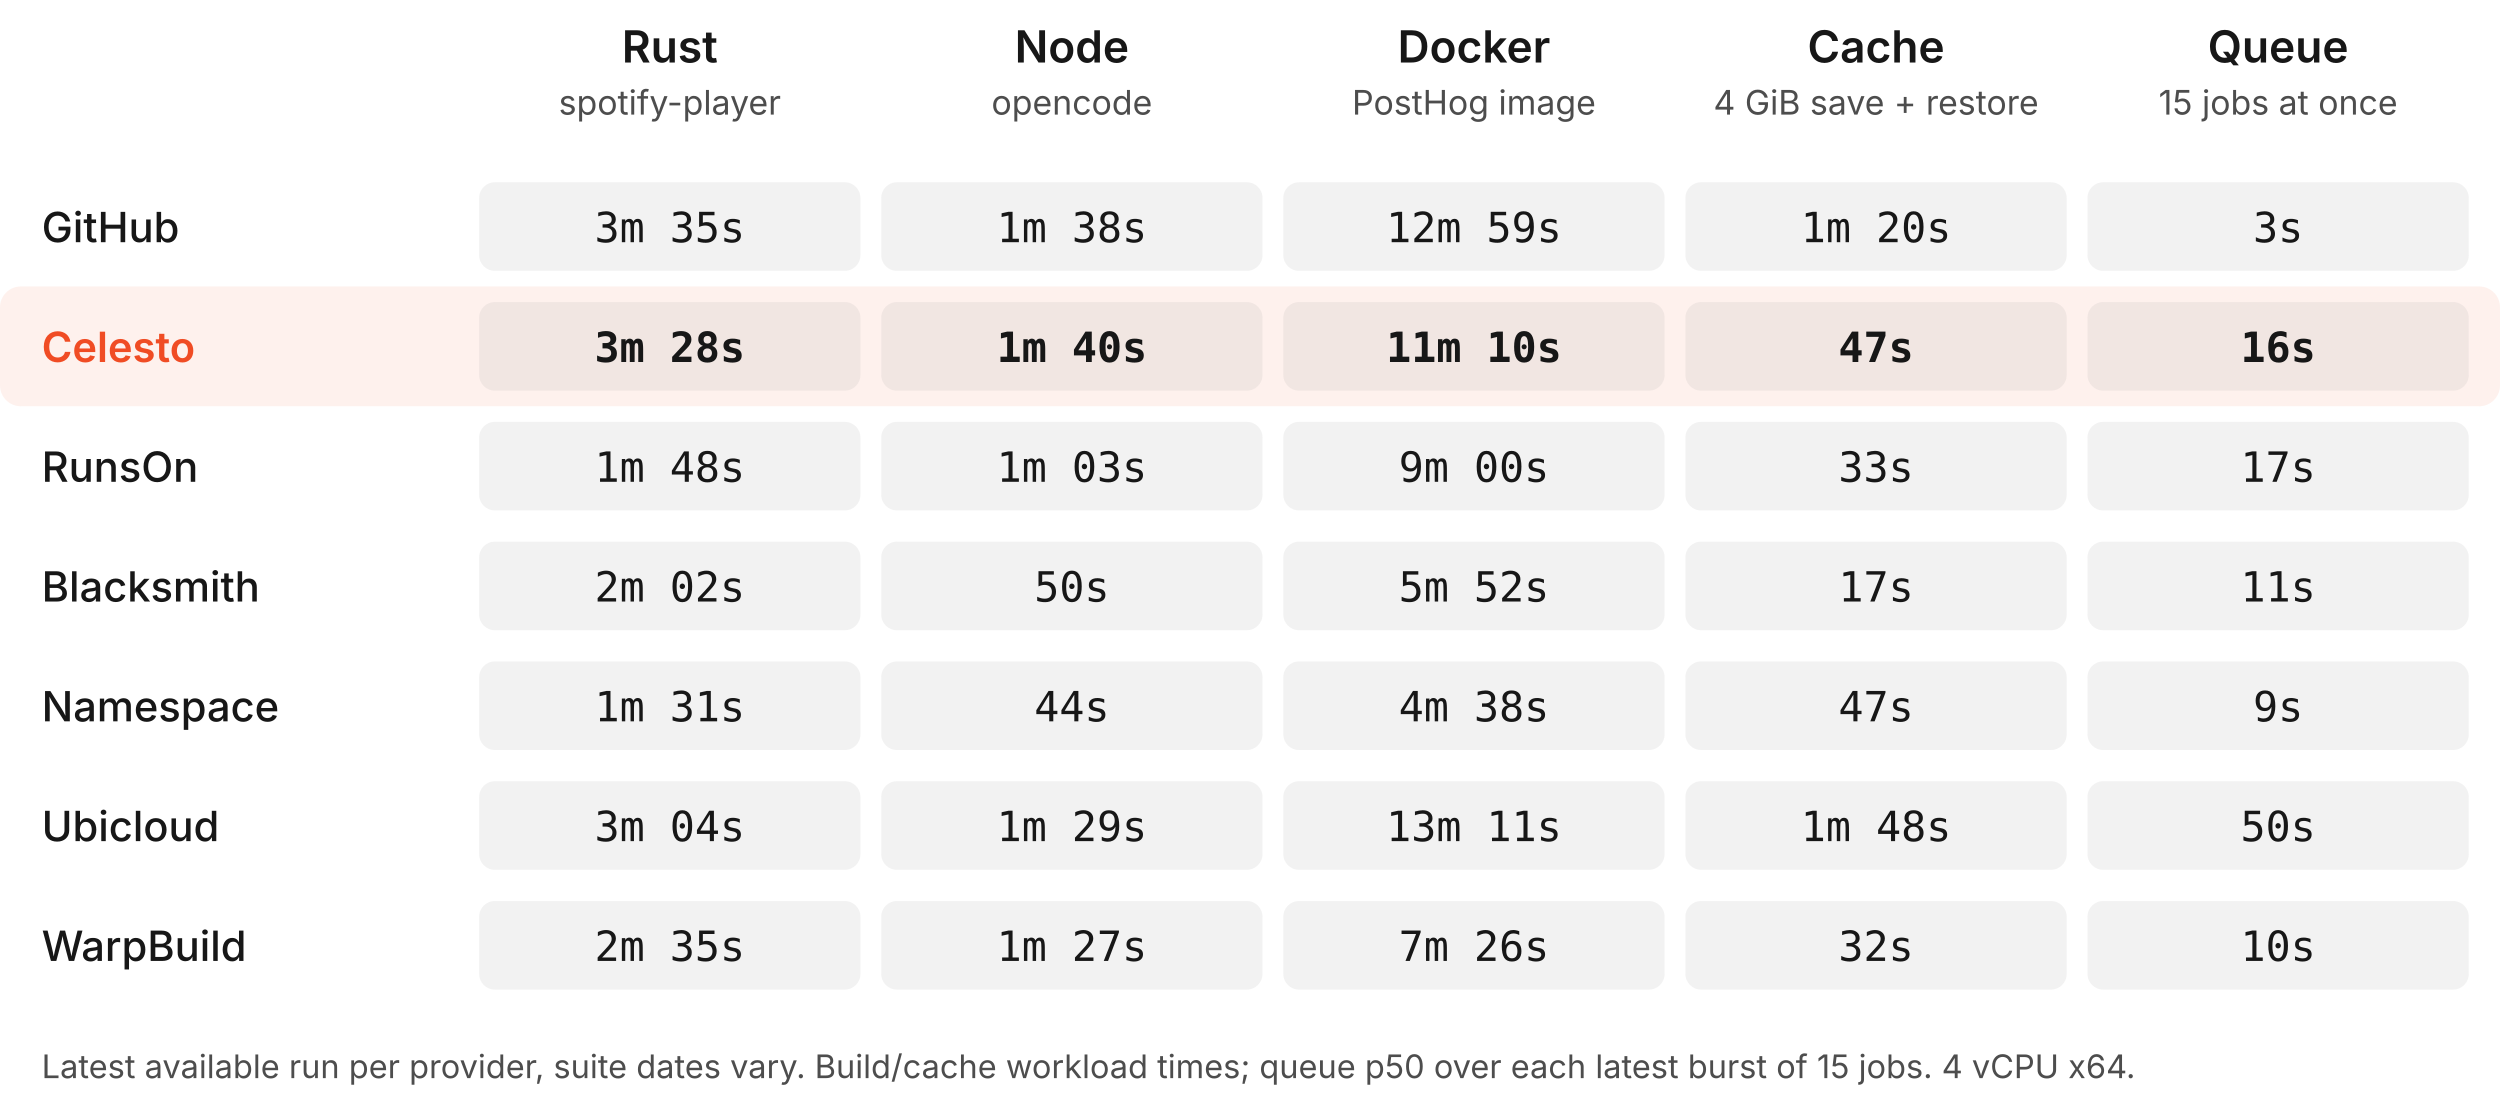
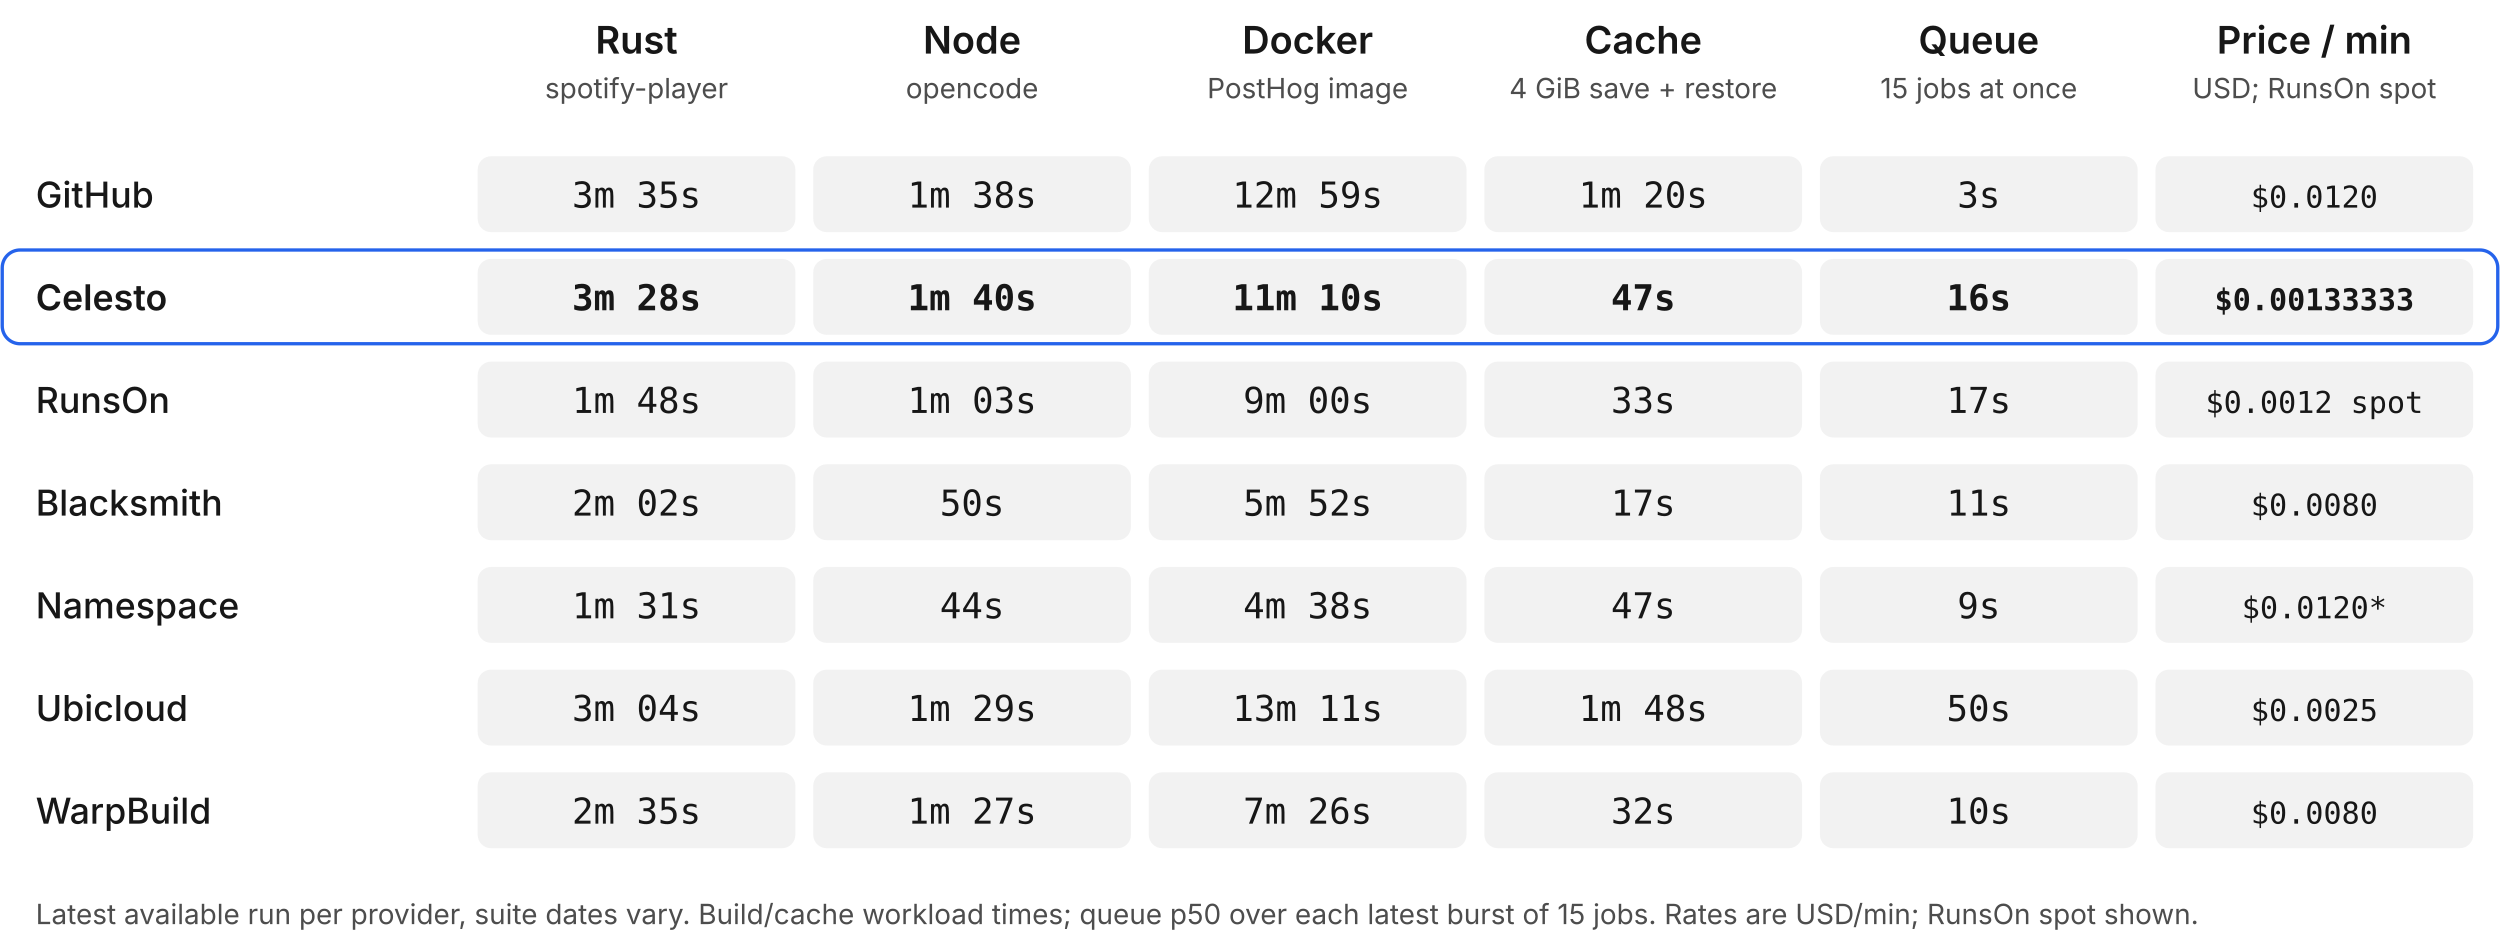
- <svg xmlns="http://www.w3.org/2000/svg" viewBox="0 0 960 424" font-family="Geist,Inter,-apple-system,BlinkMacSystemFont,Segoe UI,sans-serif">
-   <style>.t{fill:#171717}.m{fill:#4d4d4d}.hl{fill:#F04C24;fill-opacity:.08}.n{fill:#8f8f8f;fill-opacity:.12}</style>
-   <text x="257.2" y="24" text-anchor="middle" font-size="17" font-weight="600" class="t">Rust</text>
-   <text x="257.2" y="44" text-anchor="middle" font-size="13" class="m">spotify-player</text>
-   <text x="411.6" y="24" text-anchor="middle" font-size="17" font-weight="600" class="t">Node</text>
-   <text x="411.6" y="44" text-anchor="middle" font-size="13" class="m">opencode</text>
-   <text x="566" y="24" text-anchor="middle" font-size="17" font-weight="600" class="t">Docker</text>
-   <text x="566" y="44" text-anchor="middle" font-size="13" class="m">PostHog image</text>
-   <text x="720.4" y="24" text-anchor="middle" font-size="17" font-weight="600" class="t">Cache</text>
-   <text x="720.4" y="44" text-anchor="middle" font-size="13" class="m">4 GiB save + restore</text>
-   <text x="874.8" y="24" text-anchor="middle" font-size="17" font-weight="600" class="t">Queue</text>
-   <text x="874.8" y="44" text-anchor="middle" font-size="13" class="m">15 jobs at once</text>
+ <svg xmlns="http://www.w3.org/2000/svg" viewBox="0 0 1120 424" font-family="Geist,Inter,-apple-system,BlinkMacSystemFont,Segoe UI,sans-serif">
+   <style>.t{fill:#171717}.m{fill:#4d4d4d}.n{fill:#8f8f8f;fill-opacity:.12}</style>
+   <text x="285.167" y="24" text-anchor="middle" font-size="17" font-weight="600" class="t">Rust</text>
+   <text x="285.167" y="44" text-anchor="middle" font-size="12.5" class="m">spotify-player</text>
+   <text x="435.5" y="24" text-anchor="middle" font-size="17" font-weight="600" class="t">Node</text>
+   <text x="435.5" y="44" text-anchor="middle" font-size="12.5" class="m">opencode</text>
+   <text x="585.833" y="24" text-anchor="middle" font-size="17" font-weight="600" class="t">Docker</text>
+   <text x="585.833" y="44" text-anchor="middle" font-size="12.5" class="m">PostHog image</text>
+   <text x="736.167" y="24" text-anchor="middle" font-size="17" font-weight="600" class="t">Cache</text>
+   <text x="736.167" y="44" text-anchor="middle" font-size="12.5" class="m">4 GiB save + restore</text>
+   <text x="886.5" y="24" text-anchor="middle" font-size="17" font-weight="600" class="t">Queue</text>
+   <text x="886.5" y="44" text-anchor="middle" font-size="12.5" class="m">15 jobs at once</text>
+   <text x="1036.833" y="24" text-anchor="middle" font-size="17" font-weight="600" class="t">Price / min</text>
+   <text x="1036.833" y="44" text-anchor="middle" font-size="12.5" class="m">USD; RunsOn spot</text>
  <text x="16" y="93" font-size="16" font-weight="500" class="t">GitHub</text>
-   <rect x="184" y="70" width="146.4" height="34" rx="6" class="n" />
-   <text x="257.2" y="93" text-anchor="middle" font-size="16" font-weight="400" font-family="Geist Mono,SFMono-Regular,Menlo,Consolas,monospace" class="t">3m 35s</text>
-   <rect x="338.4" y="70" width="146.4" height="34" rx="6" class="n" />
-   <text x="411.6" y="93" text-anchor="middle" font-size="16" font-weight="400" font-family="Geist Mono,SFMono-Regular,Menlo,Consolas,monospace" class="t">1m 38s</text>
-   <rect x="492.8" y="70" width="146.4" height="34" rx="6" class="n" />
-   <text x="566" y="93" text-anchor="middle" font-size="16" font-weight="400" font-family="Geist Mono,SFMono-Regular,Menlo,Consolas,monospace" class="t">12m 59s</text>
-   <rect x="647.2" y="70" width="146.4" height="34" rx="6" class="n" />
-   <text x="720.4" y="93" text-anchor="middle" font-size="16" font-weight="400" font-family="Geist Mono,SFMono-Regular,Menlo,Consolas,monospace" class="t">1m 20s</text>
-   <rect x="801.6" y="70" width="146.4" height="34" rx="6" class="n" />
-   <text x="874.8" y="93" text-anchor="middle" font-size="16" font-weight="400" font-family="Geist Mono,SFMono-Regular,Menlo,Consolas,monospace" class="t">3s</text>
-   <rect x="0" y="110" width="960" height="46" rx="8" class="hl" />
-   <text x="16" y="139" font-size="16" font-weight="600" fill="#F04C24">Celesto</text>
-   <rect x="184" y="116" width="146.4" height="34" rx="6" class="n" />
-   <text x="257.2" y="139" text-anchor="middle" font-size="16" font-weight="600" font-family="Geist Mono,SFMono-Regular,Menlo,Consolas,monospace" class="t">3m 28s</text>
-   <rect x="338.4" y="116" width="146.4" height="34" rx="6" class="n" />
-   <text x="411.6" y="139" text-anchor="middle" font-size="16" font-weight="600" font-family="Geist Mono,SFMono-Regular,Menlo,Consolas,monospace" class="t">1m 40s</text>
-   <rect x="492.8" y="116" width="146.4" height="34" rx="6" class="n" />
-   <text x="566" y="139" text-anchor="middle" font-size="16" font-weight="600" font-family="Geist Mono,SFMono-Regular,Menlo,Consolas,monospace" class="t">11m 10s</text>
-   <rect x="647.2" y="116" width="146.4" height="34" rx="6" class="n" />
-   <text x="720.4" y="139" text-anchor="middle" font-size="16" font-weight="600" font-family="Geist Mono,SFMono-Regular,Menlo,Consolas,monospace" class="t">47s</text>
-   <rect x="801.6" y="116" width="146.4" height="34" rx="6" class="n" />
-   <text x="874.8" y="139" text-anchor="middle" font-size="16" font-weight="600" font-family="Geist Mono,SFMono-Regular,Menlo,Consolas,monospace" class="t">16s</text>
+   <rect x="214" y="70" width="142.333" height="34" rx="6" class="n" />
+   <text x="285.167" y="93" text-anchor="middle" font-size="16" font-weight="400" font-family="Geist Mono,SFMono-Regular,Menlo,Consolas,monospace" class="t">3m 35s</text>
+   <rect x="364.333" y="70" width="142.333" height="34" rx="6" class="n" />
+   <text x="435.5" y="93" text-anchor="middle" font-size="16" font-weight="400" font-family="Geist Mono,SFMono-Regular,Menlo,Consolas,monospace" class="t">1m 38s</text>
+   <rect x="514.667" y="70" width="142.333" height="34" rx="6" class="n" />
+   <text x="585.833" y="93" text-anchor="middle" font-size="16" font-weight="400" font-family="Geist Mono,SFMono-Regular,Menlo,Consolas,monospace" class="t">12m 59s</text>
+   <rect x="665" y="70" width="142.333" height="34" rx="6" class="n" />
+   <text x="736.167" y="93" text-anchor="middle" font-size="16" font-weight="400" font-family="Geist Mono,SFMono-Regular,Menlo,Consolas,monospace" class="t">1m 20s</text>
+   <rect x="815.333" y="70" width="142.333" height="34" rx="6" class="n" />
+   <text x="886.5" y="93" text-anchor="middle" font-size="16" font-weight="400" font-family="Geist Mono,SFMono-Regular,Menlo,Consolas,monospace" class="t">3s</text>
+   <rect x="965.667" y="70" width="142.333" height="34" rx="6" class="n" />
+   <text x="1036.833" y="93" text-anchor="middle" font-size="13.5" font-weight="400" font-family="Geist Mono,SFMono-Regular,Menlo,Consolas,monospace" class="t">$0.0120</text>
+   <rect x="1" y="112" width="1118" height="42" rx="8" fill="none" stroke="#2563EB" stroke-width="1.5" />
+   <text x="16" y="139" font-size="16" font-weight="600" class="t">Celesto</text>
+   <rect x="214" y="116" width="142.333" height="34" rx="6" class="n" />
+   <text x="285.167" y="139" text-anchor="middle" font-size="16" font-weight="600" font-family="Geist Mono,SFMono-Regular,Menlo,Consolas,monospace" class="t">3m 28s</text>
+   <rect x="364.333" y="116" width="142.333" height="34" rx="6" class="n" />
+   <text x="435.5" y="139" text-anchor="middle" font-size="16" font-weight="600" font-family="Geist Mono,SFMono-Regular,Menlo,Consolas,monospace" class="t">1m 40s</text>
+   <rect x="514.667" y="116" width="142.333" height="34" rx="6" class="n" />
+   <text x="585.833" y="139" text-anchor="middle" font-size="16" font-weight="600" font-family="Geist Mono,SFMono-Regular,Menlo,Consolas,monospace" class="t">11m 10s</text>
+   <rect x="665" y="116" width="142.333" height="34" rx="6" class="n" />
+   <text x="736.167" y="139" text-anchor="middle" font-size="16" font-weight="600" font-family="Geist Mono,SFMono-Regular,Menlo,Consolas,monospace" class="t">47s</text>
+   <rect x="815.333" y="116" width="142.333" height="34" rx="6" class="n" />
+   <text x="886.5" y="139" text-anchor="middle" font-size="16" font-weight="600" font-family="Geist Mono,SFMono-Regular,Menlo,Consolas,monospace" class="t">16s</text>
+   <rect x="965.667" y="116" width="142.333" height="34" rx="6" class="n" />
+   <text x="1036.833" y="139" text-anchor="middle" font-size="13.5" font-weight="600" font-family="Geist Mono,SFMono-Regular,Menlo,Consolas,monospace" class="t">$0.00133333</text>
  <text x="16" y="185" font-size="16" font-weight="500" class="t">RunsOn</text>
-   <rect x="184" y="162" width="146.4" height="34" rx="6" class="n" />
-   <text x="257.2" y="185" text-anchor="middle" font-size="16" font-weight="400" font-family="Geist Mono,SFMono-Regular,Menlo,Consolas,monospace" class="t">1m 48s</text>
-   <rect x="338.4" y="162" width="146.4" height="34" rx="6" class="n" />
-   <text x="411.6" y="185" text-anchor="middle" font-size="16" font-weight="400" font-family="Geist Mono,SFMono-Regular,Menlo,Consolas,monospace" class="t">1m 03s</text>
-   <rect x="492.8" y="162" width="146.4" height="34" rx="6" class="n" />
-   <text x="566" y="185" text-anchor="middle" font-size="16" font-weight="400" font-family="Geist Mono,SFMono-Regular,Menlo,Consolas,monospace" class="t">9m 00s</text>
-   <rect x="647.2" y="162" width="146.4" height="34" rx="6" class="n" />
-   <text x="720.4" y="185" text-anchor="middle" font-size="16" font-weight="400" font-family="Geist Mono,SFMono-Regular,Menlo,Consolas,monospace" class="t">33s</text>
-   <rect x="801.6" y="162" width="146.4" height="34" rx="6" class="n" />
-   <text x="874.8" y="185" text-anchor="middle" font-size="16" font-weight="400" font-family="Geist Mono,SFMono-Regular,Menlo,Consolas,monospace" class="t">17s</text>
+   <rect x="214" y="162" width="142.333" height="34" rx="6" class="n" />
+   <text x="285.167" y="185" text-anchor="middle" font-size="16" font-weight="400" font-family="Geist Mono,SFMono-Regular,Menlo,Consolas,monospace" class="t">1m 48s</text>
+   <rect x="364.333" y="162" width="142.333" height="34" rx="6" class="n" />
+   <text x="435.5" y="185" text-anchor="middle" font-size="16" font-weight="400" font-family="Geist Mono,SFMono-Regular,Menlo,Consolas,monospace" class="t">1m 03s</text>
+   <rect x="514.667" y="162" width="142.333" height="34" rx="6" class="n" />
+   <text x="585.833" y="185" text-anchor="middle" font-size="16" font-weight="400" font-family="Geist Mono,SFMono-Regular,Menlo,Consolas,monospace" class="t">9m 00s</text>
+   <rect x="665" y="162" width="142.333" height="34" rx="6" class="n" />
+   <text x="736.167" y="185" text-anchor="middle" font-size="16" font-weight="400" font-family="Geist Mono,SFMono-Regular,Menlo,Consolas,monospace" class="t">33s</text>
+   <rect x="815.333" y="162" width="142.333" height="34" rx="6" class="n" />
+   <text x="886.5" y="185" text-anchor="middle" font-size="16" font-weight="400" font-family="Geist Mono,SFMono-Regular,Menlo,Consolas,monospace" class="t">17s</text>
+   <rect x="965.667" y="162" width="142.333" height="34" rx="6" class="n" />
+   <text x="1036.833" y="185" text-anchor="middle" font-size="13.5" font-weight="400" font-family="Geist Mono,SFMono-Regular,Menlo,Consolas,monospace" class="t">$0.0012 spot</text>
  <text x="16" y="231" font-size="16" font-weight="500" class="t">Blacksmith</text>
-   <rect x="184" y="208" width="146.4" height="34" rx="6" class="n" />
-   <text x="257.2" y="231" text-anchor="middle" font-size="16" font-weight="400" font-family="Geist Mono,SFMono-Regular,Menlo,Consolas,monospace" class="t">2m 02s</text>
-   <rect x="338.4" y="208" width="146.4" height="34" rx="6" class="n" />
-   <text x="411.6" y="231" text-anchor="middle" font-size="16" font-weight="400" font-family="Geist Mono,SFMono-Regular,Menlo,Consolas,monospace" class="t">50s</text>
-   <rect x="492.8" y="208" width="146.4" height="34" rx="6" class="n" />
-   <text x="566" y="231" text-anchor="middle" font-size="16" font-weight="400" font-family="Geist Mono,SFMono-Regular,Menlo,Consolas,monospace" class="t">5m 52s</text>
-   <rect x="647.2" y="208" width="146.4" height="34" rx="6" class="n" />
-   <text x="720.4" y="231" text-anchor="middle" font-size="16" font-weight="400" font-family="Geist Mono,SFMono-Regular,Menlo,Consolas,monospace" class="t">17s</text>
-   <rect x="801.6" y="208" width="146.4" height="34" rx="6" class="n" />
-   <text x="874.8" y="231" text-anchor="middle" font-size="16" font-weight="400" font-family="Geist Mono,SFMono-Regular,Menlo,Consolas,monospace" class="t">11s</text>
+   <rect x="214" y="208" width="142.333" height="34" rx="6" class="n" />
+   <text x="285.167" y="231" text-anchor="middle" font-size="16" font-weight="400" font-family="Geist Mono,SFMono-Regular,Menlo,Consolas,monospace" class="t">2m 02s</text>
+   <rect x="364.333" y="208" width="142.333" height="34" rx="6" class="n" />
+   <text x="435.5" y="231" text-anchor="middle" font-size="16" font-weight="400" font-family="Geist Mono,SFMono-Regular,Menlo,Consolas,monospace" class="t">50s</text>
+   <rect x="514.667" y="208" width="142.333" height="34" rx="6" class="n" />
+   <text x="585.833" y="231" text-anchor="middle" font-size="16" font-weight="400" font-family="Geist Mono,SFMono-Regular,Menlo,Consolas,monospace" class="t">5m 52s</text>
+   <rect x="665" y="208" width="142.333" height="34" rx="6" class="n" />
+   <text x="736.167" y="231" text-anchor="middle" font-size="16" font-weight="400" font-family="Geist Mono,SFMono-Regular,Menlo,Consolas,monospace" class="t">17s</text>
+   <rect x="815.333" y="208" width="142.333" height="34" rx="6" class="n" />
+   <text x="886.5" y="231" text-anchor="middle" font-size="16" font-weight="400" font-family="Geist Mono,SFMono-Regular,Menlo,Consolas,monospace" class="t">11s</text>
+   <rect x="965.667" y="208" width="142.333" height="34" rx="6" class="n" />
+   <text x="1036.833" y="231" text-anchor="middle" font-size="13.5" font-weight="400" font-family="Geist Mono,SFMono-Regular,Menlo,Consolas,monospace" class="t">$0.0080</text>
  <text x="16" y="277" font-size="16" font-weight="500" class="t">Namespace</text>
-   <rect x="184" y="254" width="146.4" height="34" rx="6" class="n" />
-   <text x="257.2" y="277" text-anchor="middle" font-size="16" font-weight="400" font-family="Geist Mono,SFMono-Regular,Menlo,Consolas,monospace" class="t">1m 31s</text>
-   <rect x="338.4" y="254" width="146.4" height="34" rx="6" class="n" />
-   <text x="411.6" y="277" text-anchor="middle" font-size="16" font-weight="400" font-family="Geist Mono,SFMono-Regular,Menlo,Consolas,monospace" class="t">44s</text>
-   <rect x="492.8" y="254" width="146.4" height="34" rx="6" class="n" />
-   <text x="566" y="277" text-anchor="middle" font-size="16" font-weight="400" font-family="Geist Mono,SFMono-Regular,Menlo,Consolas,monospace" class="t">4m 38s</text>
-   <rect x="647.2" y="254" width="146.4" height="34" rx="6" class="n" />
-   <text x="720.4" y="277" text-anchor="middle" font-size="16" font-weight="400" font-family="Geist Mono,SFMono-Regular,Menlo,Consolas,monospace" class="t">47s</text>
-   <rect x="801.6" y="254" width="146.4" height="34" rx="6" class="n" />
-   <text x="874.8" y="277" text-anchor="middle" font-size="16" font-weight="400" font-family="Geist Mono,SFMono-Regular,Menlo,Consolas,monospace" class="t">9s</text>
+   <rect x="214" y="254" width="142.333" height="34" rx="6" class="n" />
+   <text x="285.167" y="277" text-anchor="middle" font-size="16" font-weight="400" font-family="Geist Mono,SFMono-Regular,Menlo,Consolas,monospace" class="t">1m 31s</text>
+   <rect x="364.333" y="254" width="142.333" height="34" rx="6" class="n" />
+   <text x="435.5" y="277" text-anchor="middle" font-size="16" font-weight="400" font-family="Geist Mono,SFMono-Regular,Menlo,Consolas,monospace" class="t">44s</text>
+   <rect x="514.667" y="254" width="142.333" height="34" rx="6" class="n" />
+   <text x="585.833" y="277" text-anchor="middle" font-size="16" font-weight="400" font-family="Geist Mono,SFMono-Regular,Menlo,Consolas,monospace" class="t">4m 38s</text>
+   <rect x="665" y="254" width="142.333" height="34" rx="6" class="n" />
+   <text x="736.167" y="277" text-anchor="middle" font-size="16" font-weight="400" font-family="Geist Mono,SFMono-Regular,Menlo,Consolas,monospace" class="t">47s</text>
+   <rect x="815.333" y="254" width="142.333" height="34" rx="6" class="n" />
+   <text x="886.5" y="277" text-anchor="middle" font-size="16" font-weight="400" font-family="Geist Mono,SFMono-Regular,Menlo,Consolas,monospace" class="t">9s</text>
+   <rect x="965.667" y="254" width="142.333" height="34" rx="6" class="n" />
+   <text x="1036.833" y="277" text-anchor="middle" font-size="13.5" font-weight="400" font-family="Geist Mono,SFMono-Regular,Menlo,Consolas,monospace" class="t">$0.0120*</text>
  <text x="16" y="323" font-size="16" font-weight="500" class="t">Ubicloud</text>
-   <rect x="184" y="300" width="146.4" height="34" rx="6" class="n" />
-   <text x="257.2" y="323" text-anchor="middle" font-size="16" font-weight="400" font-family="Geist Mono,SFMono-Regular,Menlo,Consolas,monospace" class="t">3m 04s</text>
-   <rect x="338.4" y="300" width="146.4" height="34" rx="6" class="n" />
-   <text x="411.6" y="323" text-anchor="middle" font-size="16" font-weight="400" font-family="Geist Mono,SFMono-Regular,Menlo,Consolas,monospace" class="t">1m 29s</text>
-   <rect x="492.8" y="300" width="146.4" height="34" rx="6" class="n" />
-   <text x="566" y="323" text-anchor="middle" font-size="16" font-weight="400" font-family="Geist Mono,SFMono-Regular,Menlo,Consolas,monospace" class="t">13m 11s</text>
-   <rect x="647.2" y="300" width="146.4" height="34" rx="6" class="n" />
-   <text x="720.4" y="323" text-anchor="middle" font-size="16" font-weight="400" font-family="Geist Mono,SFMono-Regular,Menlo,Consolas,monospace" class="t">1m 48s</text>
-   <rect x="801.6" y="300" width="146.4" height="34" rx="6" class="n" />
-   <text x="874.8" y="323" text-anchor="middle" font-size="16" font-weight="400" font-family="Geist Mono,SFMono-Regular,Menlo,Consolas,monospace" class="t">50s</text>
+   <rect x="214" y="300" width="142.333" height="34" rx="6" class="n" />
+   <text x="285.167" y="323" text-anchor="middle" font-size="16" font-weight="400" font-family="Geist Mono,SFMono-Regular,Menlo,Consolas,monospace" class="t">3m 04s</text>
+   <rect x="364.333" y="300" width="142.333" height="34" rx="6" class="n" />
+   <text x="435.5" y="323" text-anchor="middle" font-size="16" font-weight="400" font-family="Geist Mono,SFMono-Regular,Menlo,Consolas,monospace" class="t">1m 29s</text>
+   <rect x="514.667" y="300" width="142.333" height="34" rx="6" class="n" />
+   <text x="585.833" y="323" text-anchor="middle" font-size="16" font-weight="400" font-family="Geist Mono,SFMono-Regular,Menlo,Consolas,monospace" class="t">13m 11s</text>
+   <rect x="665" y="300" width="142.333" height="34" rx="6" class="n" />
+   <text x="736.167" y="323" text-anchor="middle" font-size="16" font-weight="400" font-family="Geist Mono,SFMono-Regular,Menlo,Consolas,monospace" class="t">1m 48s</text>
+   <rect x="815.333" y="300" width="142.333" height="34" rx="6" class="n" />
+   <text x="886.5" y="323" text-anchor="middle" font-size="16" font-weight="400" font-family="Geist Mono,SFMono-Regular,Menlo,Consolas,monospace" class="t">50s</text>
+   <rect x="965.667" y="300" width="142.333" height="34" rx="6" class="n" />
+   <text x="1036.833" y="323" text-anchor="middle" font-size="13.5" font-weight="400" font-family="Geist Mono,SFMono-Regular,Menlo,Consolas,monospace" class="t">$0.0025</text>
  <text x="16" y="369" font-size="16" font-weight="500" class="t">WarpBuild</text>
-   <rect x="184" y="346" width="146.4" height="34" rx="6" class="n" />
-   <text x="257.2" y="369" text-anchor="middle" font-size="16" font-weight="400" font-family="Geist Mono,SFMono-Regular,Menlo,Consolas,monospace" class="t">2m 35s</text>
-   <rect x="338.4" y="346" width="146.4" height="34" rx="6" class="n" />
-   <text x="411.6" y="369" text-anchor="middle" font-size="16" font-weight="400" font-family="Geist Mono,SFMono-Regular,Menlo,Consolas,monospace" class="t">1m 27s</text>
-   <rect x="492.8" y="346" width="146.4" height="34" rx="6" class="n" />
-   <text x="566" y="369" text-anchor="middle" font-size="16" font-weight="400" font-family="Geist Mono,SFMono-Regular,Menlo,Consolas,monospace" class="t">7m 26s</text>
-   <rect x="647.2" y="346" width="146.4" height="34" rx="6" class="n" />
-   <text x="720.4" y="369" text-anchor="middle" font-size="16" font-weight="400" font-family="Geist Mono,SFMono-Regular,Menlo,Consolas,monospace" class="t">32s</text>
-   <rect x="801.6" y="346" width="146.4" height="34" rx="6" class="n" />
-   <text x="874.8" y="369" text-anchor="middle" font-size="16" font-weight="400" font-family="Geist Mono,SFMono-Regular,Menlo,Consolas,monospace" class="t">10s</text>
-   <text x="16" y="414" font-size="12.5" class="m">Latest available run per provider, suite dates vary. Build/cache workload times; queue p50 over each latest burst of 15 jobs. 4 vCPU x64.</text>
+   <rect x="214" y="346" width="142.333" height="34" rx="6" class="n" />
+   <text x="285.167" y="369" text-anchor="middle" font-size="16" font-weight="400" font-family="Geist Mono,SFMono-Regular,Menlo,Consolas,monospace" class="t">2m 35s</text>
+   <rect x="364.333" y="346" width="142.333" height="34" rx="6" class="n" />
+   <text x="435.5" y="369" text-anchor="middle" font-size="16" font-weight="400" font-family="Geist Mono,SFMono-Regular,Menlo,Consolas,monospace" class="t">1m 27s</text>
+   <rect x="514.667" y="346" width="142.333" height="34" rx="6" class="n" />
+   <text x="585.833" y="369" text-anchor="middle" font-size="16" font-weight="400" font-family="Geist Mono,SFMono-Regular,Menlo,Consolas,monospace" class="t">7m 26s</text>
+   <rect x="665" y="346" width="142.333" height="34" rx="6" class="n" />
+   <text x="736.167" y="369" text-anchor="middle" font-size="16" font-weight="400" font-family="Geist Mono,SFMono-Regular,Menlo,Consolas,monospace" class="t">32s</text>
+   <rect x="815.333" y="346" width="142.333" height="34" rx="6" class="n" />
+   <text x="886.5" y="369" text-anchor="middle" font-size="16" font-weight="400" font-family="Geist Mono,SFMono-Regular,Menlo,Consolas,monospace" class="t">10s</text>
+   <rect x="965.667" y="346" width="142.333" height="34" rx="6" class="n" />
+   <text x="1036.833" y="369" text-anchor="middle" font-size="13.5" font-weight="400" font-family="Geist Mono,SFMono-Regular,Menlo,Consolas,monospace" class="t">$0.0080</text>
+   <text x="16" y="414" font-size="12.5" class="m">Latest available run per provider, suite dates vary. Build/cache workload times; queue p50 over each latest burst of 15 jobs. Rates are USD/min; RunsOn spot shown.</text>
</svg>
